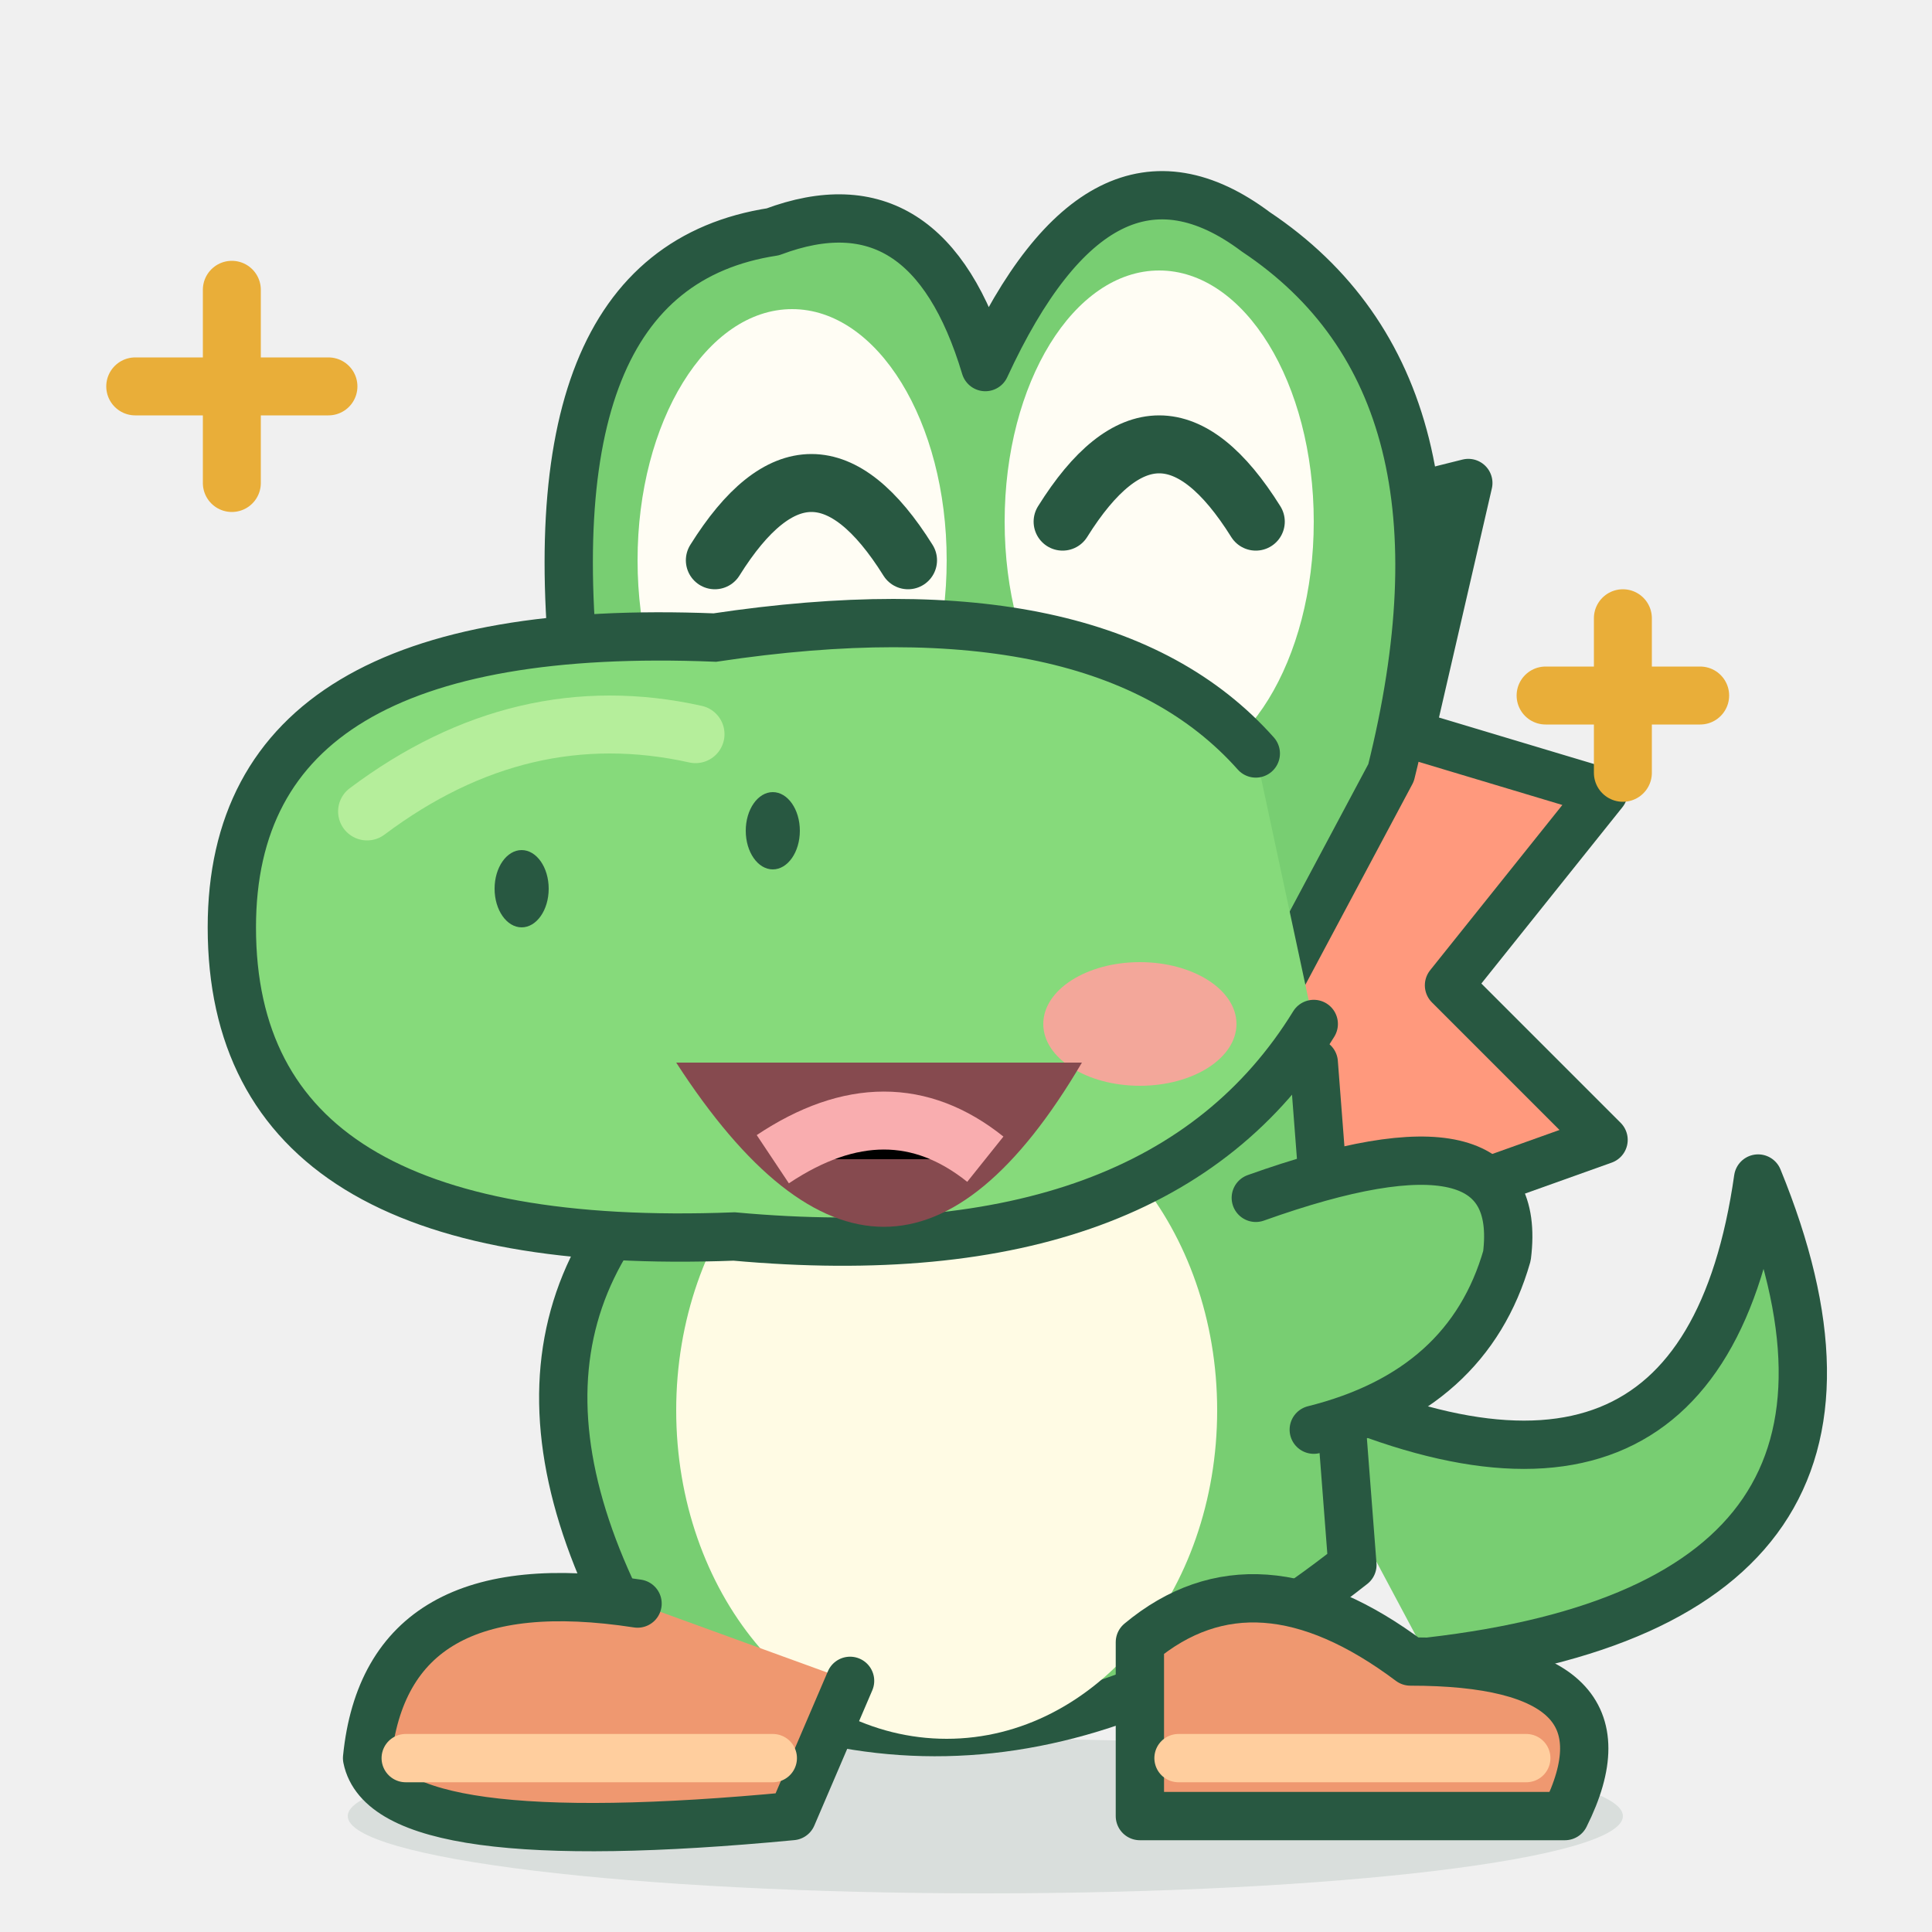
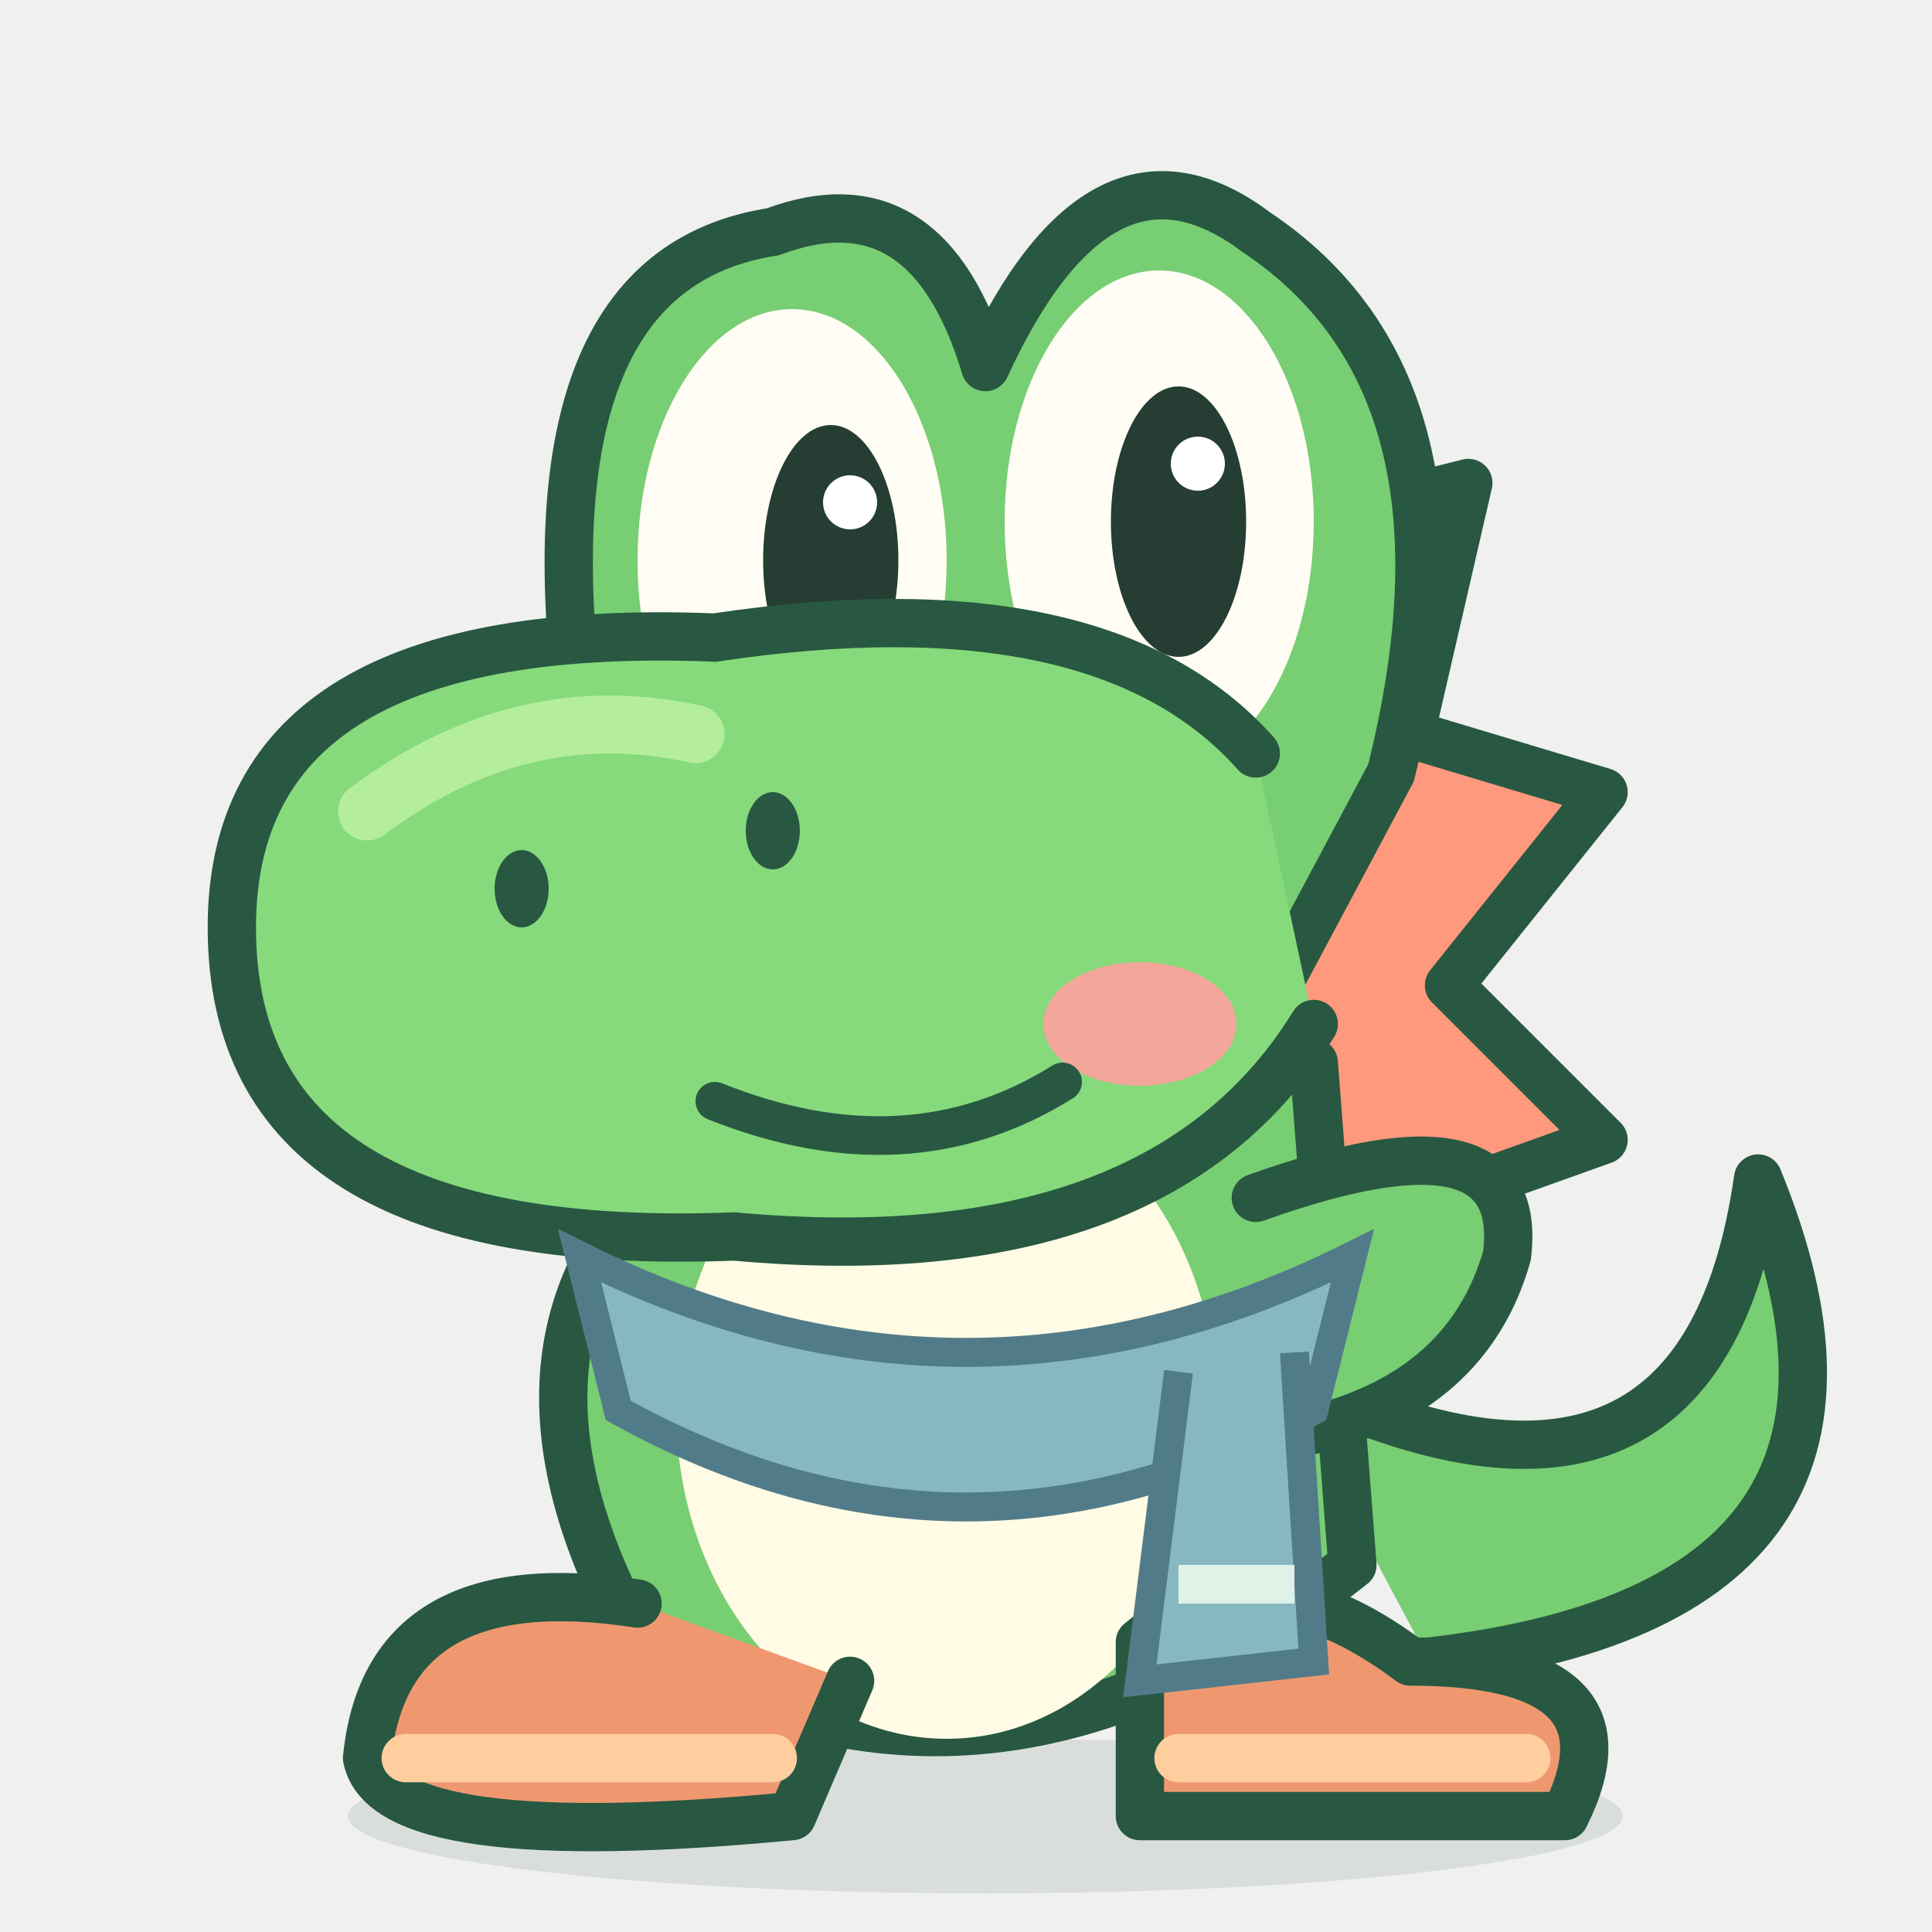
<svg xmlns="http://www.w3.org/2000/svg" width="256" height="256" viewBox="0 0 100 100">
  <defs>
    <g id="yo-body" stroke="#285841" stroke-width="2.5" stroke-linejoin="round" stroke-linecap="round">
      <ellipse cx="51" cy="94" rx="33" ry="4" fill="#285841" opacity=".12" stroke="none" />
      <path d="M66 71Q88 82 91 61Q100 83 74 86" fill="#78CE72" />
      <path d="M64 28l12-3-3 13 10 3-8 10 8 8-14 5" fill="#FF997D" />
      <path d="M39 57Q23 67 33 85Q51 96 70 81L68 55" fill="#78CE72" />
      <ellipse cx="49" cy="73" rx="14" ry="17" fill="#FFFBE4" stroke="none" />
      <path d="M33 83Q20 81 19 91Q20 96 41 94L44 87" fill="#EF9870" />
      <path d="M59 85Q65 80 73 86Q85 86 81 94H59Z" fill="#EF9870" />
      <path d="M21 91h19M61 91h18" stroke="#FFCE9E" />
      <path d="M65 62Q79 57 78 65Q76 72 68 74" fill="#78CE72" />
      <path d="M30 37Q27 14 40 12Q48 9 51 19Q57 6 65 12Q77 20 72 40L64 55H37Z" fill="#78CE72" />
      <ellipse cx="41" cy="29" rx="8" ry="13" fill="#FFFDF4" stroke="none" />
      <ellipse cx="60" cy="27" rx="8" ry="13" fill="#FFFDF4" stroke="none" />
    </g>
    <symbol id="yo" viewBox="0 0 100 100">
      <use href="#yo-body" />
      <ellipse cx="43" cy="29" rx="3.5" ry="7" fill="#253D32" />
      <ellipse cx="61" cy="27" rx="3.5" ry="7" fill="#253D32" />
      <circle cx="44" cy="26" r="1.4" fill="white" />
      <circle cx="62" cy="24" r="1.4" fill="white" />
      <g stroke="#285841" stroke-width="2.5" stroke-linecap="round">
        <path d="M65 39Q57 30 37 33Q12 32 12 48Q12 65 38 64Q60 66 68 53" fill="#86DA7B" />
        <path d="M19 42Q27 36 36 38" stroke="#B5EE9B" stroke-width="3" fill="none" />
        <ellipse cx="27" cy="46" rx="1.4" ry="2" fill="#285841" stroke="none" />
        <ellipse cx="40" cy="43" rx="1.4" ry="2" fill="#285841" stroke="none" />
        <ellipse cx="59" cy="53" rx="5" ry="3.2" fill="#F3A79A" stroke="none" />
      </g>
      <path d="M37 57Q47 61 55 56" fill="none" stroke="#285841" stroke-width="2" stroke-linecap="round" />
    </symbol>
    <symbol id="yo-head" viewBox="0 0 100 100">
      <use href="#yo-body" />
      <ellipse cx="43" cy="29" rx="3.5" ry="7" fill="#253D32" />
      <ellipse cx="61" cy="27" rx="3.5" ry="7" fill="#253D32" />
      <circle cx="44" cy="26" r="1.4" fill="white" />
      <circle cx="62" cy="24" r="1.4" fill="white" />
      <g stroke="#285841" stroke-width="2.5" stroke-linecap="round">
        <path d="M65 39Q57 30 37 33Q12 32 12 48Q12 65 38 64Q60 66 68 53" fill="#86DA7B" />
        <path d="M19 42Q27 36 36 38" stroke="#B5EE9B" stroke-width="3" fill="none" />
        <ellipse cx="27" cy="46" rx="1.4" ry="2" fill="#285841" stroke="none" />
        <ellipse cx="40" cy="43" rx="1.4" ry="2" fill="#285841" stroke="none" />
        <ellipse cx="59" cy="53" rx="5" ry="3.2" fill="#F3A79A" stroke="none" />
      </g>
      <path d="M37 57Q47 61 55 56" fill="none" stroke="#285841" stroke-width="2" stroke-linecap="round" />
    </symbol>
    <symbol id="yo-happy" viewBox="0 0 100 100">
      <use href="#yo-body" />
      <path d="M37 29q5-8 10 0M55 27q5-8 10 0" stroke="#285841" stroke-width="3" fill="none" stroke-linecap="round" />
      <g stroke="#285841" stroke-width="2.5" stroke-linecap="round">
        <path d="M65 39Q57 30 37 33Q12 32 12 48Q12 65 38 64Q60 66 68 53" fill="#86DA7B" />
        <path d="M19 42Q27 36 36 38" stroke="#B5EE9B" stroke-width="3" fill="none" />
        <ellipse cx="27" cy="46" rx="1.4" ry="2" fill="#285841" stroke="none" />
        <ellipse cx="40" cy="43" rx="1.4" ry="2" fill="#285841" stroke="none" />
        <ellipse cx="59" cy="53" rx="5" ry="3.2" fill="#F3A79A" stroke="none" />
      </g>
      <path d="M35 55Q46 72 56 55Z" fill="#864A4F" />
      <path d="M40 60q6-4 11 0" stroke="#F9ADAF" stroke-width="3" />
      <path d="M12 15v10M7 20h10M84 32v8M80 36h8" stroke="#E9AE39" stroke-width="3" stroke-linecap="round" />
    </symbol>
    <symbol id="yo-oops" viewBox="0 0 100 100">
      <use href="#yo-body" />
      <ellipse cx="43" cy="29" rx="3.5" ry="7" fill="#253D32" />
      <ellipse cx="61" cy="27" rx="3.5" ry="7" fill="#253D32" />
      <circle cx="44" cy="26" r="1.4" fill="white" />
      <circle cx="62" cy="24" r="1.4" fill="white" />
      <g stroke="#285841" stroke-width="2.5" stroke-linecap="round">
        <path d="M65 39Q57 30 37 33Q12 32 12 48Q12 65 38 64Q60 66 68 53" fill="#86DA7B" />
        <path d="M19 42Q27 36 36 38" stroke="#B5EE9B" stroke-width="3" fill="none" />
        <ellipse cx="27" cy="46" rx="1.4" ry="2" fill="#285841" stroke="none" />
        <ellipse cx="40" cy="43" rx="1.4" ry="2" fill="#285841" stroke="none" />
        <ellipse cx="59" cy="53" rx="5" ry="3.2" fill="#F3A79A" stroke="none" />
      </g>
      <ellipse cx="46" cy="57" rx="3" ry="4" fill="#864A4F" />
      <path d="M80 17q-9 13 0 13q8 0 0-13" fill="#8DCFEF" />
    </symbol>
    <g id="ko-body" stroke="#485568" stroke-width="2.5" stroke-linecap="round" stroke-linejoin="round">
      <ellipse cx="50" cy="94" rx="31" ry="4" fill="#485568" opacity=".12" stroke="none" />
      <ellipse cx="50" cy="73" rx="24" ry="22" fill="#A9B6C9" />
      <ellipse cx="50" cy="76" rx="15" ry="15" fill="#FFF8E9" stroke="none" />
      <ellipse cx="32" cy="89" rx="12" ry="7" fill="#8F9EB6" />
      <ellipse cx="68" cy="89" rx="12" ry="7" fill="#8F9EB6" />
      <path d="M28 89h7M65 89h7" stroke="#DADEEB" />
      <path d="M30 61Q18 60 20 71Q25 78 34 70" fill="#A9B6C9" />
      <path d="M68 61Q78 52 82 59Q85 66 72 72" fill="#A9B6C9" />
      <path d="M76 75Q82 61 85 45" stroke="#537C61" />
      <path d="M82 62Q68 57 75 49Q85 48 82 62M84 54Q83 39 93 41Q98 50 84 54" fill="#A9CF9C" stroke="#537C61" stroke-width="1.8" />
      <path d="M29 22Q17 9 7 21Q0 33 10 43Q18 48 29 40M71 22Q83 9 93 21Q100 33 90 43Q82 48 71 40" fill="#A9B6C9" />
      <ellipse cx="17" cy="30" rx="9" ry="11" fill="#E1C5D5" stroke="none" />
      <ellipse cx="83" cy="30" rx="9" ry="11" fill="#E1C5D5" stroke="none" />
      <path d="M18 39Q17 19 37 17L43 11L48 16L55 10L58 17Q83 18 82 41Q83 63 51 65Q19 65 18 39Z" fill="#BEC8D8" />
      <path d="M25 39Q23 55 39 59Q53 67 68 56Q77 48 72 40Q65 34 55 41Q49 43 44 40Q34 33 25 39" fill="#F9F5EE" stroke="none" />
      <ellipse cx="29" cy="48" rx="5" ry="3.3" fill="#EBAFBC" stroke="none" />
      <ellipse cx="71" cy="48" rx="5" ry="3.3" fill="#EBAFBC" stroke="none" />
      <path d="M43 38Q42 29 50 29Q59 29 57 39L55 48Q50 53 45 48Z" fill="#485568" stroke="none" />
      <ellipse cx="48" cy="35" rx="2" ry="3" fill="#7C8BA2" stroke="none" />
    </g>
    <symbol id="ko" viewBox="0 0 100 100">
      <use href="#ko-body" />
      <g class="mascot-eyes" fill="#364559">
        <ellipse cx="33" cy="38" rx="3" ry="4" />
        <ellipse cx="67" cy="38" rx="3" ry="4" />
        <circle cx="34" cy="36.5" r="1" fill="white" />
        <circle cx="68" cy="36.5" r="1" fill="white" />
      </g>
      <path d="M45 55Q50 60 55 55" fill="none" stroke="#485568" stroke-width="2" stroke-linecap="round" />
    </symbol>
    <symbol id="ko-head" viewBox="0 0 100 100">
      <use href="#ko" />
    </symbol>
    <g id="pig-body" stroke="#885568" stroke-width="2.5" stroke-linecap="round" stroke-linejoin="round">
      <path d="M77 73c20 8 20-12 11-10-8 2-2 10 3 6" fill="none" stroke="#D98C9F" stroke-width="4" />
      <ellipse cx="50" cy="72" rx="25" ry="23" fill="#F7B9C6" />
      <ellipse cx="50" cy="75" rx="16" ry="16" fill="#FFE6DF" stroke="none" />
      <path d="M28 82q-11 13 0 13h12l-1-11M61 84l-1 11h12q11 0 0-13" fill="#D58C9E" />
      <path d="M31 89v5M69 89v5" fill="none" />
      <path d="M25 67q-15-4-11 7t16 2M75 67q15-4 11 7t-16 2" fill="#F7B9C6" />
      <path d="M21 32Q9 19 17 6q17 1 23 16M60 22Q66 7 83 6q9 13-4 26" fill="#F7B9C6" />
      <path d="M24 25l-3-11 11 8M68 22l11-8-3 11" fill="#E893AA" stroke="none" />
      <ellipse cx="50" cy="40" rx="34" ry="29" fill="#FBC7D0" />
      <path d="M43 14q9-12 14 1" fill="none" stroke="#D58C9E" />
      <ellipse cx="26" cy="47" rx="6" ry="3.5" fill="#EE92A9" stroke="none" />
      <ellipse cx="74" cy="47" rx="6" ry="3.5" fill="#EE92A9" stroke="none" />
      <ellipse cx="50" cy="46" rx="14" ry="10" fill="#EE9DB2" stroke="#C27891" stroke-width="2" />
      <ellipse cx="45" cy="46" rx="2.2" ry="3" fill="#A9637D" stroke="none" />
      <ellipse cx="55" cy="46" rx="2.2" ry="3" fill="#A9637D" stroke="none" />
    </g>
    <symbol id="pig" viewBox="0 0 100 100">
      <use href="#pig-body" />
      <g class="mascot-eyes" fill="#674756">
        <ellipse cx="32" cy="33" rx="3" ry="4" />
        <ellipse cx="68" cy="33" rx="3" ry="4" />
        <circle cx="33" cy="31.5" r="1" fill="white" />
        <circle cx="69" cy="31.5" r="1" fill="white" />
      </g>
      <path d="M45 60q5 5 10 0" fill="none" stroke="#885568" stroke-width="2" stroke-linecap="round" />
    </symbol>
    <symbol id="pig-head" viewBox="0 0 100 100">
      <use href="#pig" />
    </symbol>
    <symbol id="friend-bow" viewBox="0 0 100 100">
      <path d="M50 70q-18-14-14 3-4 14 14 0 18 14 14-3 4-14-14 0Z" fill="#D96592" stroke="#864663" stroke-width="1.5" />
      <circle cx="50" cy="71" r="3.5" fill="#FFD6E3" />
    </symbol>
    <symbol id="friend-explorer" viewBox="0 0 100 100">
      <path d="M29 18l5-12q16-8 32 0l5 12" fill="#DFBF7D" stroke="#866B44" stroke-width="2" />
      <path d="M32 12h36v6H32Z" fill="#91AC86" />
      <ellipse cx="50" cy="19" rx="28" ry="4" fill="#DFBF7D" stroke="#866B44" stroke-width="2" />
    </symbol>
    <symbol id="friend-cozy" viewBox="0 0 100 100">
      <path d="M30 65q20 10 40 0l-2 8q-18 10-36 0Z" fill="#87B8C1" stroke="#527B8A" stroke-width="1.5" />
      <path d="M61 71l-2 16 9-1-1-16" fill="#87B8C1" stroke="#527B8A" stroke-width="1.5" />
      <path d="M61 82h6" stroke="#E0F1E8" stroke-width="2" />
    </symbol>
    <symbol id="yo-bow" viewBox="0 0 100 100">
      <use href="#yo" />
      <use href="#friend-bow" />
    </symbol>
    <symbol id="yo-explorer" viewBox="0 0 100 100">
      <use href="#yo" />
      <use href="#friend-explorer" />
    </symbol>
    <symbol id="yo-cozy" viewBox="0 0 100 100">
      <use href="#yo" />
      <use href="#friend-cozy" />
    </symbol>
    <symbol id="ko-bow" viewBox="0 0 100 100">
      <use href="#ko" />
      <use href="#friend-bow" />
    </symbol>
    <symbol id="ko-explorer" viewBox="0 0 100 100">
      <use href="#ko" />
      <use href="#friend-explorer" />
    </symbol>
    <symbol id="ko-cozy" viewBox="0 0 100 100">
      <use href="#ko" />
      <use href="#friend-cozy" />
    </symbol>
    <symbol id="pig-bow" viewBox="0 0 100 100">
      <use href="#pig" />
      <use href="#friend-bow" />
    </symbol>
    <symbol id="pig-explorer" viewBox="0 0 100 100">
      <use href="#pig" />
      <use href="#friend-explorer" />
    </symbol>
    <symbol id="pig-cozy" viewBox="0 0 100 100">
      <use href="#pig" />
      <use href="#friend-cozy" />
    </symbol>
    <symbol id="sloth-bow" viewBox="0 0 100 100">
      <use href="#sloth" />
      <use href="#friend-bow" />
    </symbol>
    <symbol id="sloth-explorer" viewBox="0 0 100 100">
      <use href="#sloth" />
      <use href="#friend-explorer" />
    </symbol>
    <symbol id="sloth-cozy" viewBox="0 0 100 100">
      <use href="#sloth" />
      <use href="#friend-cozy" />
    </symbol>
    <g id="sloth-body" stroke="#6D584A" stroke-width="2.5" stroke-linecap="round" stroke-linejoin="round">
      <ellipse cx="50" cy="72" rx="25" ry="24" fill="#B59A7D" />
      <ellipse cx="50" cy="75" rx="17" ry="16" fill="#E8D6B8" stroke="none" />
      <path d="M28 83q-13 12-1 13h13l-1-10M61 86l-1 10h13q12-1-1-13" fill="#B59A7D" />
      <path d="M27 92v4m5-4v4m36-4v4m5-4v4" stroke="#F9EDDC" stroke-width="2" />
      <path d="M29 61C6 53 4 79 22 85q12 3 17-9M71 61c22-8 25 18 7 24q-12 3-17-9" fill="#B59A7D" />
      <path d="M28 79l-2 5m7-3-1 5m36-5 1 5m3-7 2 5" stroke="#F9EDDC" stroke-width="2" />
      <path d="M16 35C14 13 32 9 41 13l7-7 6 7C75 8 88 20 84 40c0 21-16 29-34 29S14 57 16 35Z" fill="#B59A7D" />
      <path d="M23 37c0-17 17-20 27-10 10-10 27-7 27 10 0 19-12 25-27 25S23 56 23 37Z" fill="#F4E7D1" stroke="none" />
      <path d="M25 35q8-7 17-1l-4 12q-9 8-15-1Z M75 35q-8-7-17-1l4 12q9 8 15-1Z" fill="#7F6655" stroke="none" />
      <ellipse cx="50" cy="45" rx="5" ry="3.8" fill="#5A493F" stroke="none" />
      <ellipse cx="28" cy="49" rx="5" ry="2.5" fill="#D99C91" stroke="none" />
      <ellipse cx="72" cy="49" rx="5" ry="2.5" fill="#D99C91" stroke="none" />
    </g>
    <symbol id="sloth" viewBox="0 0 100 100">
      <use href="#sloth-body" />
      <g class="mascot-eyes" fill="#302E2C">
        <circle cx="34" cy="39" r="3.2" />
        <circle cx="66" cy="39" r="3.2" />
        <circle cx="35" cy="38" r="1" fill="white" />
        <circle cx="67" cy="38" r="1" fill="white" />
      </g>
      <path d="M43 53q7 7 14 0" fill="none" stroke="#6D584A" stroke-width="2" stroke-linecap="round" />
    </symbol>
    <symbol id="sloth-head" viewBox="0 0 100 100">
      <use href="#sloth" />
    </symbol>
    <symbol id="sloth-happy" viewBox="0 0 100 100">
      <use href="#sloth-body" />
      <path d="M30 40q4-6 8 0M62 40q4-6 8 0" fill="none" stroke="#302E2C" stroke-width="2.5" stroke-linecap="round" />
      <path d="M43 52q7 15 14 0Z" fill="#795447" />
      <path d="M47 57h6" stroke="#E6A59A" stroke-width="3" stroke-linecap="round" />
      <path d="M8 21v8M4 25h8M91 48v8M87 52h8" stroke="#B99A51" stroke-width="2.5" stroke-linecap="round" />
    </symbol>
    <symbol id="sloth-oops" viewBox="0 0 100 100">
      <use href="#sloth-body" />
      <circle cx="34" cy="39" r="4" fill="white" />
      <circle cx="66" cy="39" r="4" fill="white" />
      <circle cx="34" cy="40" r="2" fill="#302E2C" />
      <circle cx="66" cy="40" r="2" fill="#302E2C" />
      <ellipse cx="50" cy="55" rx="3" ry="4" fill="#795447" />
      <path d="M88 16q-6 10 0 10q6 0 0-10" fill="#88C9E7" />
    </symbol>
    <symbol id="pig-happy" viewBox="0 0 100 100">
      <use href="#pig-body" />
      <path d="M28 34q4-7 8 0M64 34q4-7 8 0" fill="none" stroke="#674756" stroke-width="2.5" stroke-linecap="round" />
      <path d="M44 58q6 14 12 0Z" fill="#885568" />
      <path d="M48 62h4" stroke="#F7ADC0" stroke-width="3" stroke-linecap="round" />
      <path d="M7 38c-7-7-8 4 0 8 8-4 7-15 0-8M92 18c-7-7-8 4 0 8 8-4 7-15 0-8" fill="#E784A4" />
    </symbol>
    <symbol id="pig-oops" viewBox="0 0 100 100">
      <use href="#pig-body" />
      <circle cx="32" cy="33" r="4" fill="white" />
      <circle cx="68" cy="33" r="4" fill="white" />
      <circle cx="32" cy="34" r="2" fill="#674756" />
      <circle cx="68" cy="34" r="2" fill="#674756" />
      <ellipse cx="50" cy="61" rx="3" ry="4" fill="#885568" />
      <path d="M89 27q-6 10 0 10q6 0 0-10" fill="#88C9E7" />
    </symbol>
    <symbol id="ko-happy" viewBox="0 0 100 100">
      <use href="#ko-body" />
      <path d="M29 39q4-7 8 0M63 39q4-7 8 0" fill="none" stroke="#485568" stroke-width="2.5" stroke-linecap="round" />
      <path d="M43 53Q50 68 57 53Z" fill="#8B596B" />
      <path d="M47 58q3-2 6 0" fill="none" stroke="#F1ABB9" stroke-width="3" />
      <path d="M9 56v8M5 60h8M90 10v8M86 14h8" stroke="#D5AB49" stroke-width="2.5" stroke-linecap="round" />
    </symbol>
    <symbol id="ko-oops" viewBox="0 0 100 100">
      <use href="#ko-body" />
      <circle cx="33" cy="38" r="4" fill="white" />
      <circle cx="67" cy="38" r="4" fill="white" />
      <circle cx="33" cy="39" r="2" fill="#364559" />
      <circle cx="67" cy="39" r="2" fill="#364559" />
      <ellipse cx="50" cy="56" rx="3" ry="4" fill="#8B596B" />
      <path d="M84 9q-6 10 0 10q6 0 0-10" fill="#88C9E7" />
    </symbol>
    <symbol id="egg" viewBox="0 0 100 100">
      <path d="M50 12 C 30 12, 22 40, 22 58 C 22 78, 34 90, 50 90 C 66 90, 78 78, 78 58 C 78 40, 70 12, 50 12 Z" fill="#FFFDF7" stroke="#8FA394" stroke-width="3" />
      <circle cx="40" cy="40" r="5" fill="#7FCB85" />
      <circle cx="58" cy="52" r="6" fill="#7FCB85" />
      <circle cx="42" cy="66" r="4.5" fill="#7FCB85" />
      <circle cx="60" cy="30" r="3.5" fill="#7FCB85" />
    </symbol>
    <symbol id="xmark" viewBox="0 0 100 100">
      <path d="M22 22 L78 78 M78 22 L22 78" stroke="#2B3A2E" stroke-width="14" stroke-linecap="round" />
    </symbol>
    <symbol id="i-undo" viewBox="0 0 24 24">
      <path d="M9 14 4 9l5-5" fill="none" stroke="currentColor" stroke-width="2.4" stroke-linecap="round" stroke-linejoin="round" />
      <path d="M4 9h9.5a5.5 5.5 0 0 1 0 11H11" fill="none" stroke="currentColor" stroke-width="2.4" stroke-linecap="round" />
    </symbol>
    <symbol id="i-bulb" viewBox="0 0 24 24">
      <path d="M9 18h6M10 21h4" stroke="currentColor" stroke-width="2.4" stroke-linecap="round" />
      <path d="M12 3a6.5 6.5 0 0 0-3.8 11.8c.5.4.8 1 .8 1.7V17h6v-.5c0-.7.3-1.3.8-1.7A6.5 6.5 0 0 0 12 3Z" fill="none" stroke="currentColor" stroke-width="2.4" stroke-linejoin="round" />
    </symbol>
    <symbol id="i-clear" viewBox="0 0 24 24">
      <path d="M4 12a8 8 0 1 0 2.3-5.7" fill="none" stroke="currentColor" stroke-width="2.4" stroke-linecap="round" />
      <path d="M6 3v4h4" fill="none" stroke="currentColor" stroke-width="2.4" stroke-linecap="round" stroke-linejoin="round" />
    </symbol>
    <symbol id="i-next" viewBox="0 0 24 24">
      <path d="M5 12h13M13 6l6 6-6 6" fill="none" stroke="currentColor" stroke-width="2.6" stroke-linecap="round" stroke-linejoin="round" />
    </symbol>
    <symbol id="i-gear" viewBox="0 0 24 24">
      <circle cx="12" cy="12" r="3.2" fill="none" stroke="currentColor" stroke-width="2.2" />
      <path d="M12 2.5v3M12 18.5v3M2.5 12h3M18.5 12h3M5.3 5.3l2.1 2.1M16.6 16.6l2.1 2.1M5.3 18.7l2.1-2.1M16.6 7.4l2.1-2.1" stroke="currentColor" stroke-width="2.2" stroke-linecap="round" />
    </symbol>
    <symbol id="i-help" viewBox="0 0 24 24">
      <circle cx="12" cy="12" r="9.5" fill="none" stroke="currentColor" stroke-width="2.2" />
      <path d="M9.5 9.5a2.5 2.5 0 1 1 3.5 2.3c-.7.4-1 .9-1 1.7" fill="none" stroke="currentColor" stroke-width="2.2" stroke-linecap="round" />
      <circle cx="12" cy="17" r="1.3" fill="currentColor" />
    </symbol>
    <symbol id="i-share" viewBox="0 0 24 24">
      <path d="M12 3v12M8 7l4-4 4 4" fill="none" stroke="currentColor" stroke-width="2.4" stroke-linecap="round" stroke-linejoin="round" />
      <path d="M5 12v7a1 1 0 0 0 1 1h12a1 1 0 0 0 1-1v-7" fill="none" stroke="currentColor" stroke-width="2.4" stroke-linecap="round" />
    </symbol>
    <symbol id="i-flame" viewBox="0 0 24 24">
      <path d="M12 22c4.4 0 7-2.8 7-6.6 0-3.2-2-5.3-3.4-7.2-.5 1.4-1.3 2.3-2.4 2.6.3-3-1-6.3-3.6-7.8.2 2.6-1 4.4-2.4 6.2C5.9 10.9 5 12.7 5 15.4 5 19.2 7.6 22 12 22Z" fill="currentColor" />
    </symbol>
  </defs>
  <g transform="">
-     <use href="#yo-happy" />
+     <use href="#yo-cozy" />
  </g>
</svg>
